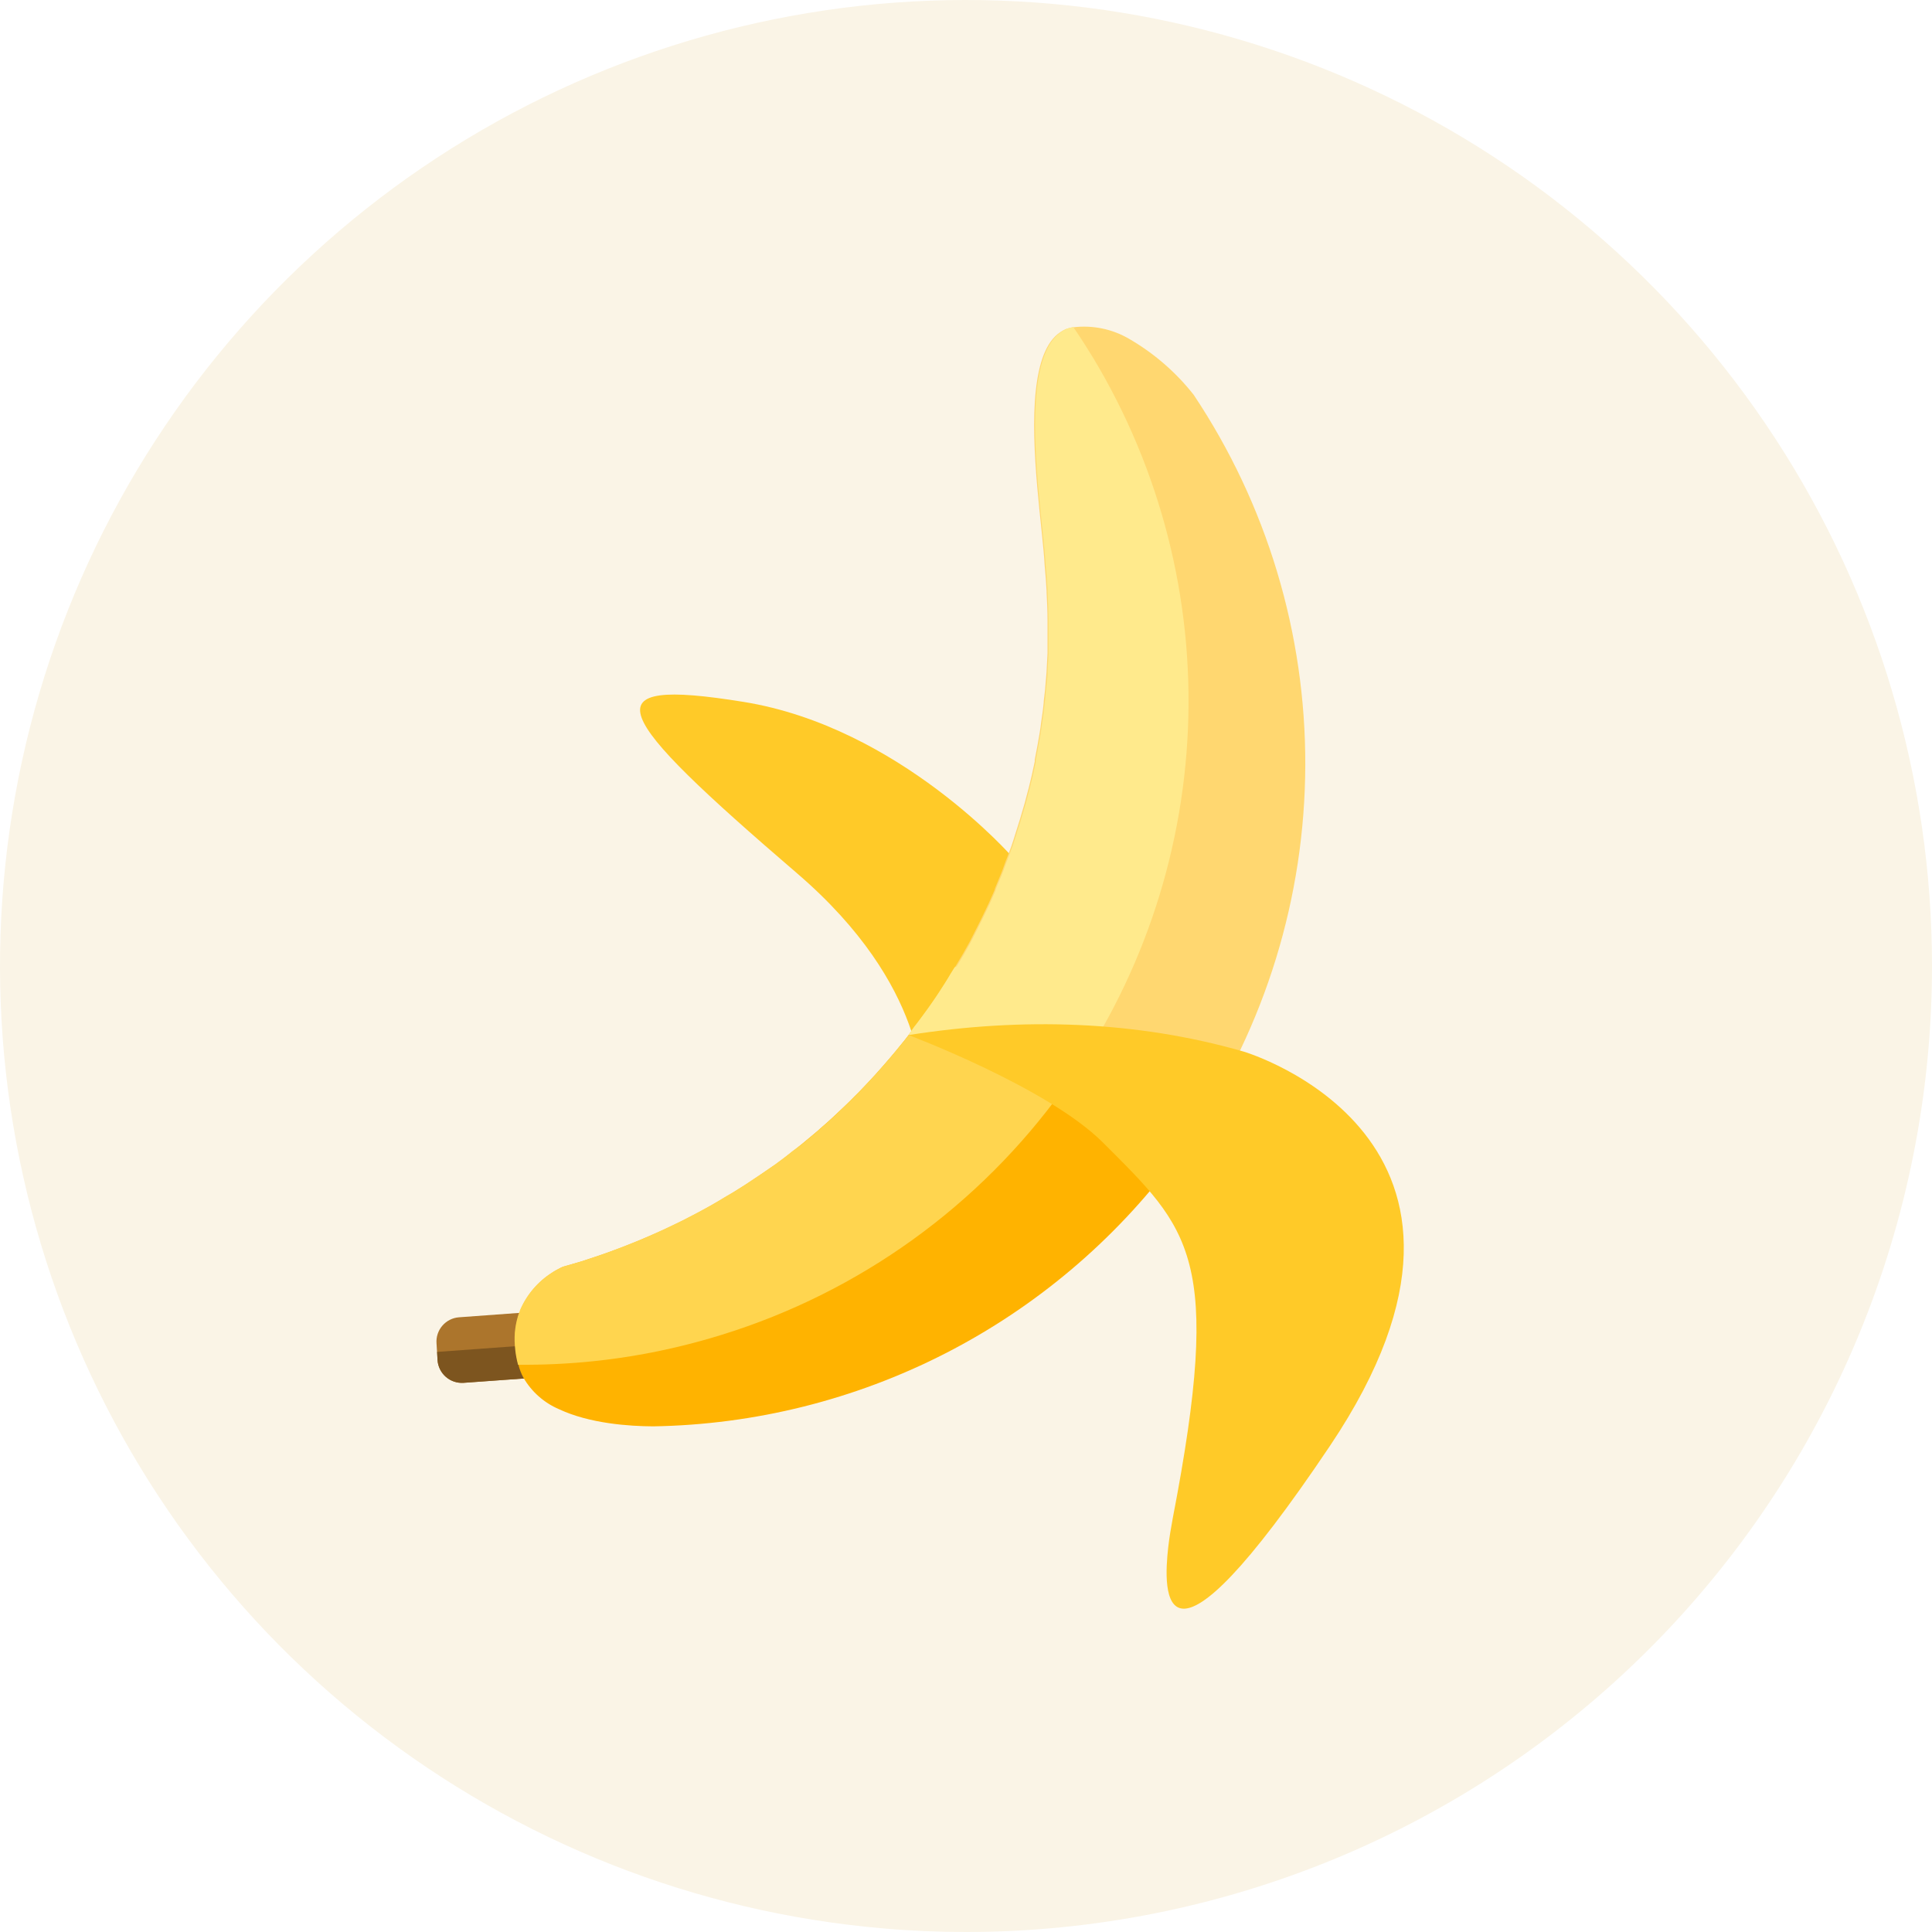
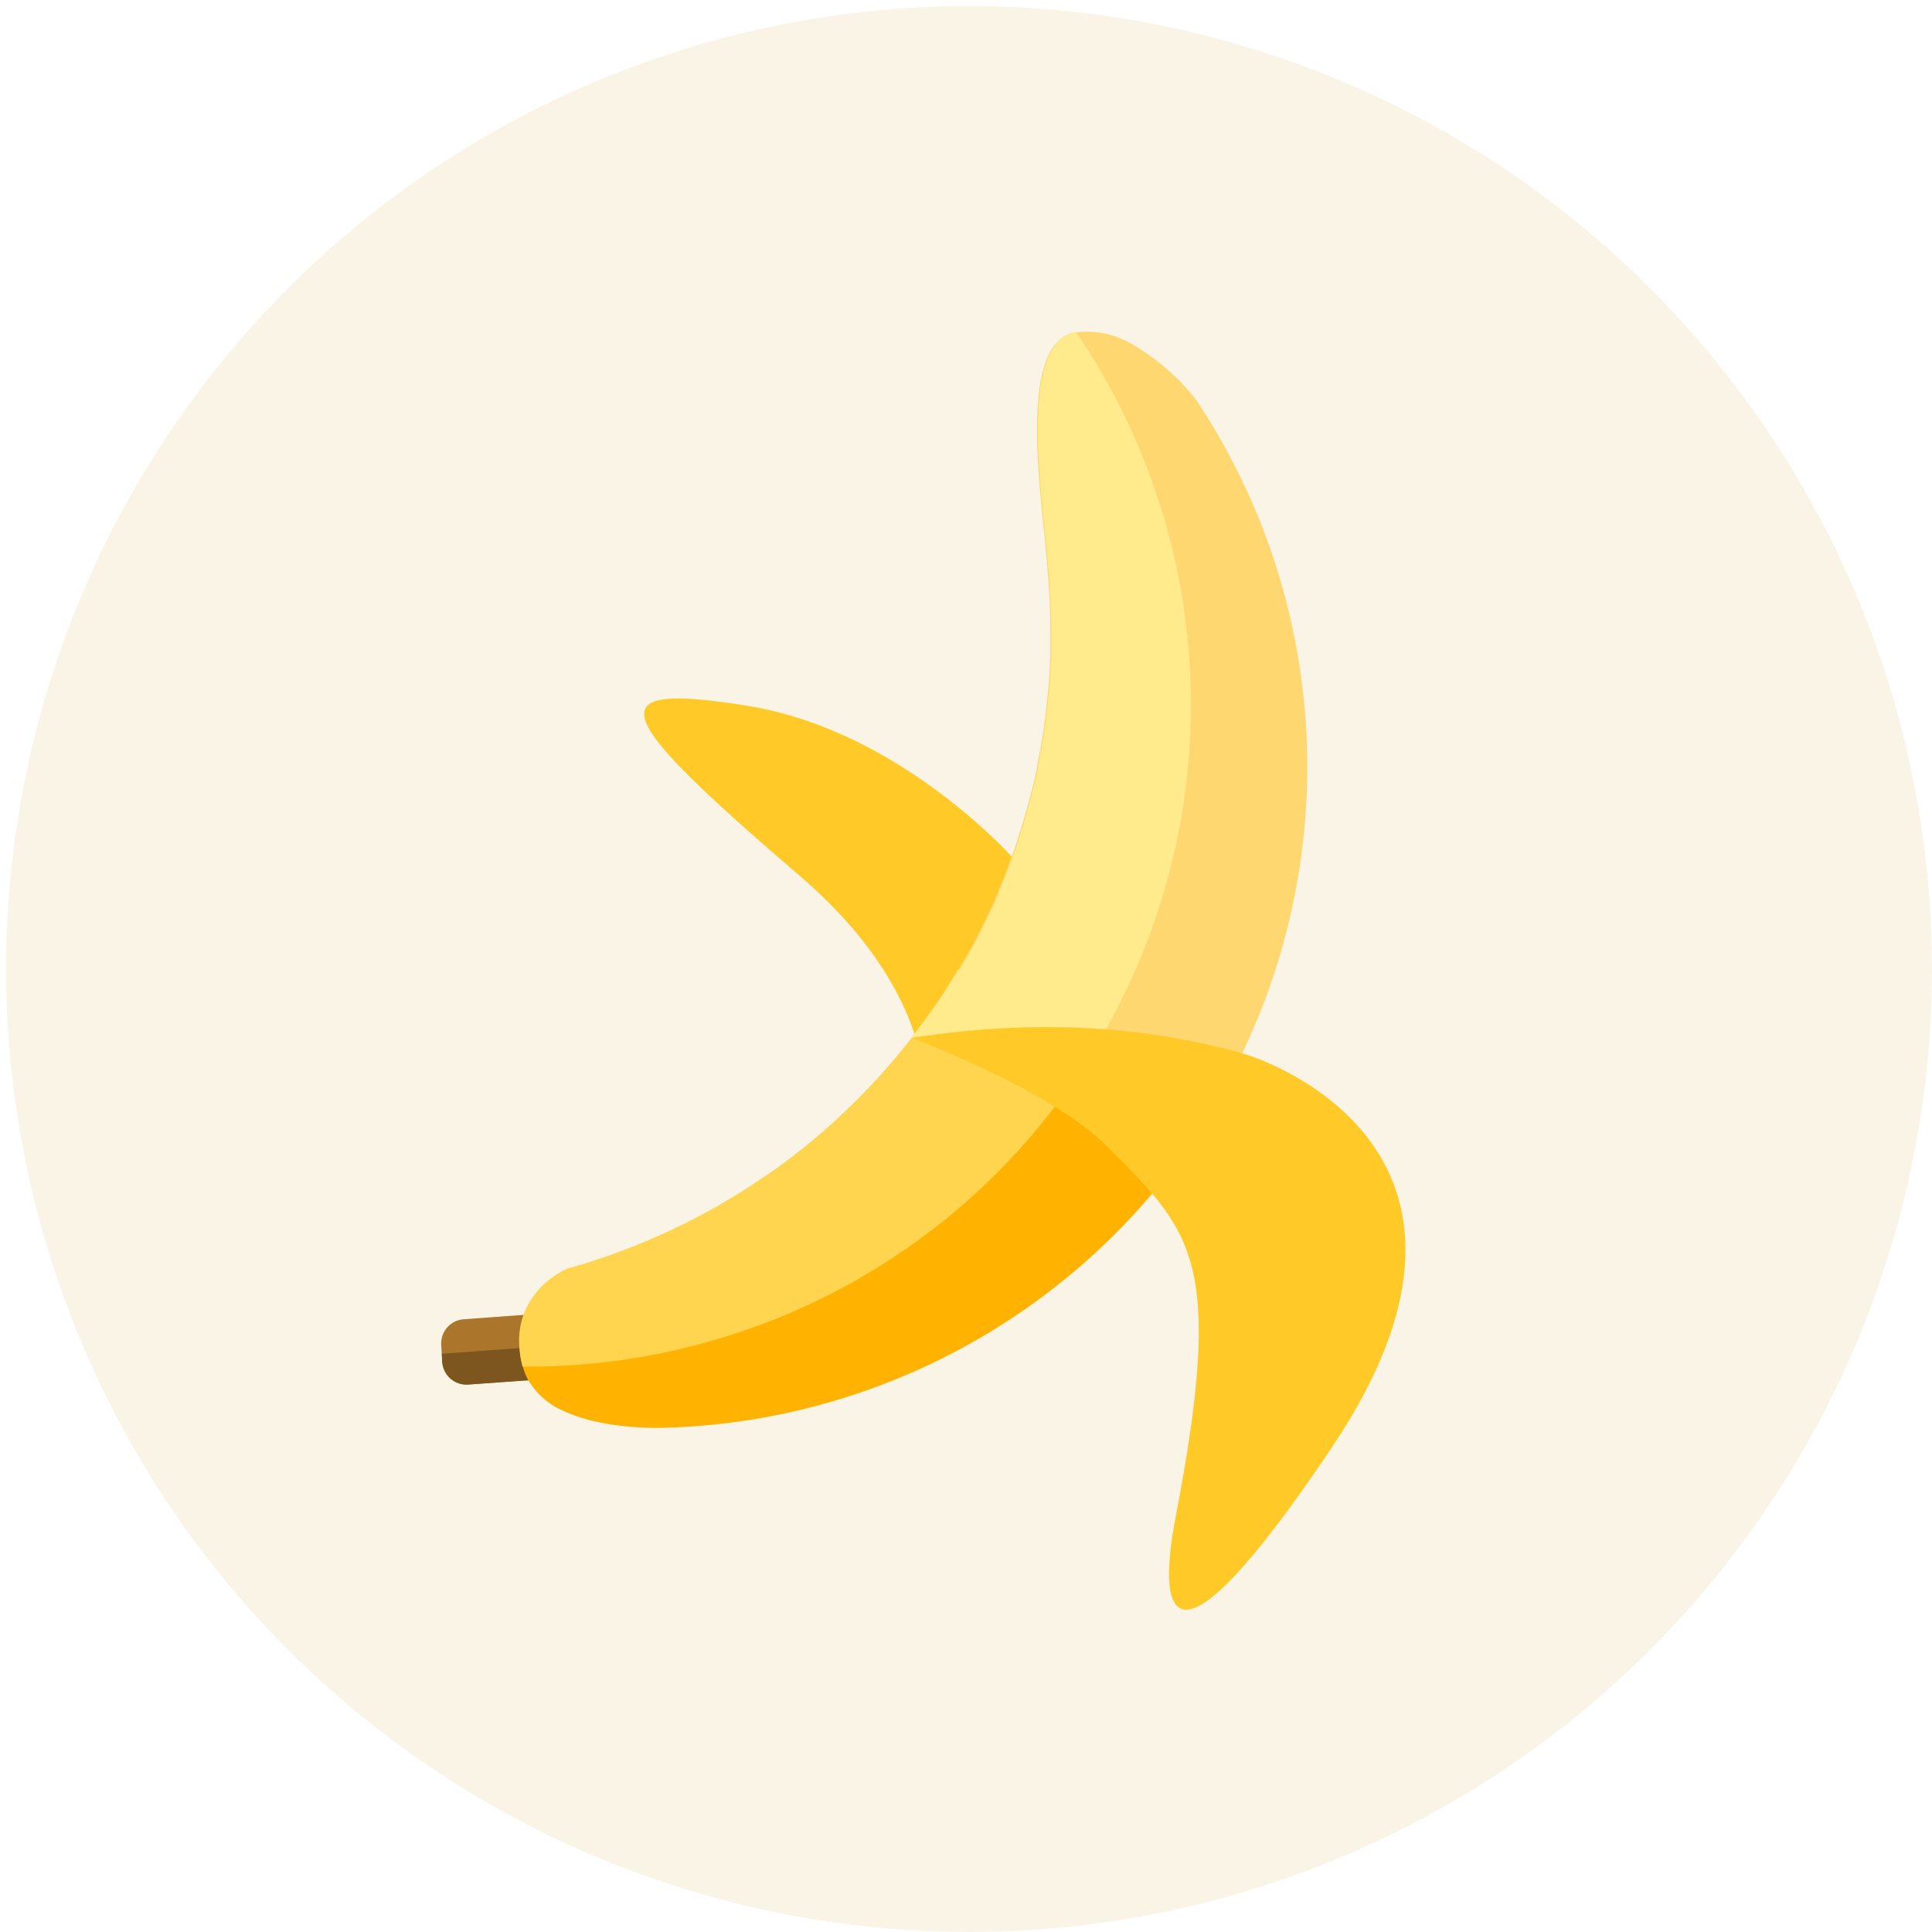
- <svg xmlns="http://www.w3.org/2000/svg" width="36" height="36" viewBox="0 0 36 36" fill="none">
-   <path d="M36 18C36 22.774 34.104 27.352 30.728 30.728C27.352 34.104 22.774 36 18 36C17.481 36 16.966 35.978 16.457 35.933C12.976 35.634 9.657 34.327 6.905 32.173C4.153 30.02 2.088 27.111 0.961 23.804C-0.165 20.496 -0.305 16.932 0.56 13.546C1.424 10.161 3.255 7.1 5.83 4.738C8.405 2.375 11.611 0.813 15.059 0.242C18.506 -0.329 22.045 0.116 25.244 1.522C28.443 2.928 31.163 5.235 33.073 8.161C34.983 11.087 36 14.506 36 18Z" fill="#FAF4E6" />
-   <path d="M17.172 20.299C17.172 20.299 17.308 18.384 14.859 16.279C11.356 13.27 10.954 12.609 13.857 13.079C16.761 13.549 18.875 15.982 18.875 15.982" fill="#FFCA28" />
-   <path d="M11.058 25.593L10.969 24.369L8.552 24.546C8.432 24.555 8.321 24.611 8.242 24.703C8.164 24.794 8.125 24.912 8.134 25.032L8.153 25.347C8.162 25.467 8.218 25.578 8.309 25.657C8.4 25.736 8.518 25.775 8.638 25.767L11.058 25.593Z" fill="#AC752C" />
-   <path d="M11.057 25.593L11.012 24.982L8.145 25.191L8.153 25.347C8.162 25.467 8.218 25.578 8.309 25.657C8.4 25.736 8.518 25.775 8.638 25.767L11.057 25.593Z" fill="#7D551F" />
-   <path d="M21.731 21.41C21.308 20.963 20.825 20.576 20.296 20.262C19.782 19.946 19.232 19.695 18.693 19.432C18.216 19.199 17.783 18.935 17.264 18.833L17.193 18.933C17.169 18.967 17.143 18.999 17.12 19.032C17.067 19.108 17.01 19.183 16.952 19.259L16.93 19.287L16.857 19.382C16.831 19.415 16.803 19.447 16.776 19.481C16.718 19.555 16.658 19.627 16.596 19.698C16.416 19.912 16.226 20.122 16.028 20.325C15.995 20.36 15.961 20.393 15.928 20.425C15.875 20.48 15.821 20.534 15.766 20.586L15.649 20.697C15.609 20.736 15.571 20.772 15.531 20.808L15.505 20.832C15.446 20.887 15.384 20.943 15.322 20.995L15.279 21.033C15.255 21.056 15.231 21.078 15.205 21.098L15.13 21.161C15.066 21.214 15.002 21.268 14.94 21.319C14.851 21.392 14.758 21.466 14.665 21.536C14.572 21.607 14.516 21.651 14.439 21.705L14.396 21.734L14.209 21.863C14.109 21.933 14.005 22.003 13.899 22.07C13.685 22.209 13.464 22.343 13.236 22.47C12.825 22.703 12.4 22.91 11.963 23.091C11.777 23.171 11.587 23.245 11.395 23.314C11.299 23.349 11.201 23.384 11.104 23.416C11.006 23.448 10.933 23.474 10.847 23.501C10.729 23.537 10.612 23.57 10.495 23.603C10.465 23.616 10.436 23.63 10.407 23.646C10.392 23.655 10.374 23.665 10.355 23.674L10.325 23.692L10.296 23.711C10.025 23.881 9.815 24.13 9.692 24.424C9.692 24.433 9.692 24.442 9.682 24.453C9.61 24.652 9.582 24.864 9.601 25.074C9.608 25.195 9.628 25.314 9.66 25.43C9.681 25.514 9.712 25.596 9.754 25.672C9.905 25.934 10.139 26.14 10.418 26.259C10.986 26.526 11.726 26.576 12.171 26.578C14.066 26.547 15.927 26.082 17.614 25.219C19.3 24.356 20.766 23.117 21.899 21.599C21.845 21.538 21.79 21.475 21.731 21.41Z" fill="#FFB300" />
-   <path d="M18.688 19.437C18.211 19.204 17.778 18.94 17.259 18.838L17.188 18.939C17.164 18.972 17.138 19.004 17.115 19.038C17.092 19.071 17.065 19.104 17.039 19.136C17.014 19.169 16.978 19.221 16.947 19.265L16.925 19.293L16.852 19.388C16.826 19.422 16.798 19.454 16.771 19.487C16.744 19.521 16.714 19.554 16.686 19.589L16.591 19.704C16.536 19.77 16.478 19.833 16.421 19.898C16.411 19.91 16.401 19.923 16.389 19.934L16.308 20.026C16.248 20.092 16.188 20.154 16.125 20.223L16.023 20.331C15.99 20.366 15.956 20.4 15.923 20.431C15.869 20.487 15.815 20.539 15.761 20.592L15.644 20.704C15.604 20.742 15.566 20.778 15.526 20.814L15.5 20.839C15.441 20.894 15.379 20.948 15.316 21.002L15.274 21.039L15.2 21.105L15.125 21.168C15.061 21.22 14.996 21.274 14.935 21.326L14.761 21.454L14.66 21.536C14.585 21.591 14.511 21.651 14.434 21.705L14.391 21.734L14.204 21.863C14.155 21.897 14.105 21.928 14.054 21.962L13.894 22.07C13.817 22.12 13.74 22.166 13.663 22.215L13.534 22.289C13.434 22.351 13.332 22.411 13.23 22.47L13.022 22.583L12.71 22.745L12.494 22.849C12.387 22.901 12.278 22.951 12.166 23L11.957 23.091C11.828 23.142 11.71 23.192 11.586 23.239L11.443 23.293C11.425 23.3 11.405 23.307 11.389 23.314C11.293 23.349 11.195 23.384 11.097 23.416L10.841 23.501C10.722 23.537 10.605 23.57 10.488 23.603C10.459 23.616 10.429 23.63 10.401 23.646C10.386 23.655 10.368 23.665 10.348 23.674L10.319 23.692L10.289 23.711C10.019 23.881 9.808 24.13 9.685 24.424C9.685 24.433 9.685 24.442 9.675 24.453C9.604 24.652 9.576 24.864 9.594 25.074C9.602 25.195 9.622 25.314 9.653 25.43H9.674C10.133 25.434 10.592 25.412 11.049 25.365C11.712 25.297 12.368 25.174 13.012 24.999C13.159 24.96 13.307 24.916 13.455 24.87C16.018 24.076 18.252 22.466 19.817 20.286C19.871 20.212 19.922 20.135 19.974 20.059C19.552 19.842 19.118 19.64 18.688 19.437Z" fill="#FFD54F" />
-   <path d="M22.221 21.147L19.811 20.299L16.93 19.287L16.952 19.259C16.983 19.216 17.015 19.174 17.044 19.13C17.074 19.086 17.095 19.064 17.12 19.031C17.146 18.998 17.169 18.966 17.194 18.932C17.257 18.846 17.319 18.761 17.378 18.675C17.418 18.619 17.456 18.56 17.494 18.503C17.57 18.386 17.645 18.271 17.714 18.152C17.739 18.113 17.764 18.073 17.788 18.033L17.81 17.996L17.939 17.78C17.982 17.703 18.024 17.627 18.067 17.552L18.203 17.284C18.241 17.209 18.279 17.134 18.315 17.058C18.351 16.982 18.391 16.896 18.431 16.815C18.442 16.788 18.455 16.762 18.465 16.737C18.49 16.683 18.513 16.629 18.536 16.573V16.562C18.568 16.482 18.603 16.404 18.635 16.323C18.643 16.305 18.651 16.287 18.657 16.269L18.675 16.224C18.697 16.166 18.716 16.111 18.736 16.054C18.757 15.998 18.774 15.963 18.789 15.918C18.805 15.873 18.824 15.826 18.841 15.78L18.853 15.745C18.862 15.716 18.873 15.687 18.882 15.657C18.891 15.628 18.901 15.6 18.91 15.568C18.974 15.37 19.035 15.173 19.091 14.974C19.118 14.873 19.145 14.774 19.171 14.672C19.208 14.528 19.241 14.384 19.271 14.236L19.281 14.192C19.281 14.179 19.281 14.167 19.281 14.156C19.316 13.986 19.346 13.815 19.375 13.642C19.384 13.584 19.393 13.526 19.399 13.468C19.406 13.411 19.415 13.354 19.424 13.295C19.433 13.236 19.441 13.166 19.448 13.091C19.448 13.048 19.457 13.008 19.461 12.962C19.471 12.889 19.477 12.813 19.483 12.737C19.489 12.662 19.494 12.609 19.5 12.534C19.507 12.416 19.512 12.297 19.519 12.177C19.519 12.117 19.519 12.049 19.519 11.993C19.519 11.97 19.519 11.947 19.519 11.925C19.52 11.902 19.52 11.879 19.519 11.856C19.519 11.811 19.519 11.765 19.519 11.72C19.519 11.675 19.519 11.614 19.519 11.563C19.519 11.388 19.511 11.216 19.502 11.041C19.502 11.032 19.502 11.023 19.502 11.014C19.493 10.856 19.482 10.697 19.466 10.537C19.433 9.88 19.182 8.352 19.302 7.266C19.357 6.771 19.489 6.366 19.757 6.19C19.79 6.167 19.825 6.147 19.862 6.131C19.901 6.118 19.941 6.108 19.981 6.1H19.988C20.355 6.053 20.727 6.129 21.045 6.317C21.506 6.585 21.912 6.937 22.242 7.356C23.606 9.4 24.33 11.804 24.322 14.261C24.315 16.718 23.577 19.117 22.201 21.154L22.221 21.147Z" fill="#FFD770" />
-   <path d="M19.811 20.299C21.227 18.334 22.035 15.996 22.136 13.575C22.237 11.155 21.625 8.758 20.377 6.681C20.303 6.56 20.227 6.438 20.15 6.319C20.101 6.243 20.048 6.167 19.999 6.094C19.959 6.101 19.919 6.112 19.88 6.125C19.843 6.141 19.808 6.161 19.775 6.184C19.507 6.362 19.375 6.765 19.32 7.259C19.2 8.341 19.448 9.874 19.484 10.53C19.5 10.691 19.511 10.85 19.52 11.008C19.52 11.017 19.52 11.026 19.52 11.035C19.529 11.21 19.536 11.382 19.537 11.557C19.537 11.572 19.537 11.59 19.537 11.604V11.729C19.537 11.774 19.537 11.82 19.537 11.865C19.538 11.888 19.538 11.911 19.537 11.934C19.537 11.956 19.537 11.979 19.537 12.002C19.537 12.064 19.537 12.131 19.537 12.186C19.53 12.306 19.525 12.425 19.518 12.543C19.518 12.611 19.509 12.68 19.501 12.746C19.493 12.813 19.487 12.898 19.479 12.971C19.479 13.014 19.47 13.053 19.466 13.1C19.459 13.169 19.451 13.237 19.442 13.304C19.433 13.371 19.425 13.421 19.417 13.477C19.41 13.534 19.402 13.593 19.393 13.651C19.363 13.82 19.334 13.991 19.299 14.165C19.299 14.176 19.299 14.188 19.299 14.201L19.289 14.246C19.259 14.393 19.226 14.537 19.189 14.681C19.163 14.783 19.136 14.882 19.109 14.983C19.052 15.182 18.992 15.38 18.928 15.576C18.919 15.609 18.91 15.637 18.9 15.666C18.889 15.696 18.88 15.726 18.871 15.754L18.858 15.789C18.842 15.835 18.825 15.881 18.807 15.927C18.789 15.973 18.773 16.018 18.755 16.063C18.736 16.108 18.715 16.175 18.693 16.233L18.675 16.278C18.669 16.296 18.661 16.314 18.653 16.332C18.621 16.413 18.586 16.491 18.554 16.571V16.582C18.531 16.638 18.508 16.692 18.483 16.746C18.473 16.771 18.46 16.797 18.449 16.824C18.409 16.905 18.372 16.987 18.333 17.067C18.295 17.146 18.259 17.218 18.221 17.293L18.085 17.561C18.042 17.636 18 17.712 17.957 17.789L17.828 18.005L17.788 18.024C17.764 18.064 17.739 18.104 17.714 18.143C17.645 18.262 17.57 18.377 17.494 18.494C17.456 18.551 17.418 18.61 17.378 18.666C17.319 18.752 17.257 18.838 17.194 18.923C17.169 18.957 17.143 18.989 17.12 19.022C17.097 19.056 17.07 19.089 17.044 19.121C17.019 19.153 16.983 19.206 16.952 19.25L16.93 19.278L19.811 20.299Z" fill="#FFEA8C" />
-   <path d="M16.93 19.287C16.93 19.287 19.52 20.259 20.55 21.288C22.172 22.91 22.795 23.408 21.852 28.293C21.819 28.471 21.789 28.65 21.768 28.831C21.677 29.643 21.587 31.701 24.785 26.937C28.63 21.207 23.177 19.596 23.177 19.596C21.172 19.017 19.044 18.954 16.93 19.287Z" fill="#FFCA28" />
+ <svg xmlns="http://www.w3.org/2000/svg" width="317" height="317" overflow="hidden">
+   <defs>
+     <clipPath id="clip0">
+       <rect x="481" y="201" width="317" height="317" />
+     </clipPath>
+     <clipPath id="clip1">
+       <rect x="482" y="202" width="316" height="316" />
+     </clipPath>
+     <clipPath id="clip2">
+       <rect x="482" y="202" width="316" height="316" />
+     </clipPath>
+     <clipPath id="clip3">
+       <rect x="482" y="202" width="316" height="316" />
+     </clipPath>
+   </defs>
+   <g clip-path="url(#clip0)" transform="translate(-481 -201)">
+     <g clip-path="url(#clip1)">
+       <g clip-path="url(#clip2)">
+         <g clip-path="url(#clip3)">
+           <path d="M798 360.003C798 401.906 781.354 442.093 751.723 471.724 722.092 501.354 681.904 518 640 518 635.441 518 630.926 517.804 626.457 517.413 595.898 514.784 566.764 503.317 542.611 484.411 518.458 465.505 500.33 439.979 490.44 410.945 480.549 381.911 479.323 350.627 486.912 320.908 494.5 291.19 510.575 264.323 533.175 243.585 555.774 222.847 583.921 209.136 614.181 204.124 644.442 199.112 675.506 203.016 703.585 215.359 731.665 227.703 755.544 247.952 772.309 273.637 789.074 299.322 798.001 329.33 798 360.003Z" fill="#FAF4E6" fill-rule="nonzero" fill-opacity="1" />
+           <path d="M632.729 380.181C632.729 380.181 633.925 363.367 612.431 344.895 581.679 318.485 578.149 312.677 603.635 316.805 629.121 320.932 647.683 342.291 647.683 342.291" fill="#FFCA28" fill-rule="nonzero" fill-opacity="1" />
+           <path d="M579.061 426.654 578.283 415.907 557.071 417.463C556.018 417.541 555.039 418.033 554.35 418.833 553.661 419.633 553.317 420.673 553.394 421.726L553.564 424.489C553.642 425.542 554.134 426.522 554.933 427.213 555.732 427.905 556.773 428.251 557.826 428.176L579.061 426.654Z" fill="#AC752C" fill-rule="nonzero" fill-opacity="1" />
+           <path d="M579.06 426.654 578.665 421.286 553.495 423.124 553.563 424.489C553.641 425.542 554.133 426.522 554.932 427.213 555.731 427.904 556.772 428.251 557.826 428.176L579.06 426.654Z" fill="#7D551F" fill-rule="nonzero" fill-opacity="1" />
+           <path d="M672.75 389.936C669.037 386.009 664.798 382.616 660.153 379.854 655.642 377.08 650.816 374.881 646.079 372.569 641.896 370.528 638.095 368.205 633.54 367.315L632.919 368.194C632.705 368.487 632.479 368.769 632.276 369.062 631.814 369.728 631.306 370.381 630.799 371.047L630.608 371.295 629.964 372.129C629.739 372.422 629.491 372.704 629.254 372.998 628.747 373.652 628.217 374.283 627.675 374.904 626.097 376.787 624.427 378.625 622.691 380.407 622.398 380.715 622.105 381.008 621.812 381.286 621.349 381.772 620.875 382.245 620.39 382.696L619.364 383.677C619.015 384.015 618.676 384.331 618.327 384.647L618.101 384.861C617.582 385.346 617.041 385.831 616.489 386.293L616.117 386.62C615.909 386.824 615.691 387.016 615.463 387.195L614.809 387.748C614.244 388.21 613.681 388.684 613.139 389.135 612.361 389.778 611.538 390.42 610.726 391.041 609.914 391.661 609.418 392.044 608.741 392.518L608.369 392.778 606.723 393.905C605.843 394.526 604.93 395.135 604.005 395.721 602.126 396.947 600.186 398.119 598.186 399.239 594.576 401.282 590.844 403.101 587.01 404.686 585.375 405.385 583.706 406.039 582.026 406.649 581.18 406.952 580.323 407.257 579.467 407.54 578.609 407.821 577.967 408.047 577.211 408.283 576.173 408.599 575.147 408.892 574.121 409.185 573.858 409.294 573.602 409.418 573.354 409.558 573.219 409.637 573.061 409.727 572.892 409.806L572.632 409.964 572.373 410.133C570.002 411.62 568.15 413.808 567.073 416.392 567.073 416.471 567.073 416.549 566.983 416.639 566.355 418.386 566.113 420.249 566.272 422.098 566.339 423.153 566.513 424.201 566.791 425.222 566.975 425.96 567.251 426.672 567.614 427.341 568.948 429.646 570.994 431.454 573.444 432.495 578.429 434.841 584.925 435.281 588.838 435.292 605.464 435.021 621.807 430.941 636.61 423.365 651.413 415.79 664.282 404.92 674.227 391.594 673.753 391.052 673.269 390.499 672.75 389.936Z" fill="#FFB300" fill-rule="nonzero" fill-opacity="1" />
+           <path d="M646.035 372.615C641.851 370.573 638.051 368.25 633.495 367.359L632.875 368.239C632.661 368.532 632.435 368.814 632.232 369.107 632.029 369.4 631.792 369.693 631.566 369.975 631.342 370.258 631.026 370.719 630.754 371.103L630.563 371.351 629.92 372.185C629.695 372.478 629.446 372.761 629.209 373.054 628.973 373.347 628.714 373.641 628.465 373.945L627.631 374.96C627.146 375.535 626.638 376.088 626.143 376.663 626.052 376.764 625.962 376.877 625.861 376.978L625.15 377.779C624.62 378.366 624.09 378.906 623.537 379.516L622.646 380.463C622.353 380.771 622.06 381.064 621.767 381.342 621.294 381.828 620.82 382.29 620.346 382.752L619.32 383.733C618.97 384.071 618.632 384.387 618.282 384.703L618.056 384.917C617.539 385.402 616.997 385.876 616.444 386.35L616.072 386.677 615.418 387.251 614.764 387.805C614.2 388.267 613.636 388.74 613.095 389.191L611.572 390.319 610.681 391.041C610.027 391.525 609.373 392.044 608.697 392.518L608.325 392.777 606.679 393.905C606.249 394.21 605.81 394.48 605.359 394.773L603.96 395.721C603.284 396.161 602.608 396.566 601.931 396.995L600.803 397.649C599.923 398.19 599.021 398.721 598.13 399.239L596.303 400.231 593.563 401.652 591.669 402.566C590.729 403.017 589.77 403.457 588.793 403.885L586.955 404.686C585.827 405.137 584.79 405.577 583.696 405.983L582.444 406.456C582.286 406.524 582.106 406.58 581.97 406.648 581.125 406.952 580.267 407.257 579.411 407.539L577.156 408.283C576.118 408.599 575.092 408.892 574.065 409.185 573.802 409.294 573.546 409.418 573.299 409.558 573.163 409.637 573.005 409.727 572.836 409.806L572.577 409.964 572.317 410.133C569.945 411.62 568.094 413.807 567.017 416.392 567.017 416.47 567.017 416.549 566.927 416.639 566.299 418.386 566.057 420.248 566.216 422.098 566.284 423.153 566.457 424.201 566.735 425.222L566.916 425.222C570.945 425.254 574.973 425.062 578.982 424.647 584.804 424.047 590.567 422.973 596.213 421.432 597.51 421.094 598.807 420.711 600.104 420.304 622.602 413.329 642.209 399.202 655.947 380.069 656.421 379.414 656.873 378.738 657.323 378.073 653.625 376.166 649.813 374.396 646.035 372.615Z" fill="#FFD54F" fill-rule="nonzero" fill-opacity="1" />
+           <path d="M677.048 387.624 655.892 380.181 630.61 371.295 630.801 371.047C631.071 370.675 631.354 370.302 631.613 369.919 631.873 369.536 632.053 369.344 632.278 369.051 632.504 368.758 632.707 368.476 632.921 368.183 633.477 367.43 634.019 366.679 634.545 365.927 634.895 365.431 635.221 364.912 635.56 364.416 636.226 363.39 636.88 362.375 637.489 361.338 637.713 360.987 637.928 360.638 638.143 360.289L638.334 359.961 639.462 358.067C639.838 357.39 640.213 356.725 640.59 356.071L641.785 353.714C642.112 353.06 642.45 352.395 642.766 351.73 643.082 351.064 643.431 350.308 643.781 349.598 643.882 349.361 643.995 349.136 644.085 348.91 644.299 348.436 644.503 347.963 644.706 347.478L644.706 347.377C644.988 346.677 645.292 345.99 645.574 345.279 645.648 345.125 645.712 344.967 645.765 344.806L645.923 344.411C646.115 343.903 646.284 343.418 646.465 342.922 646.646 342.426 646.791 342.121 646.927 341.726 647.063 341.332 647.232 340.914 647.379 340.509L647.491 340.204C647.57 339.956 647.66 339.697 647.739 339.437 647.818 339.178 647.908 338.93 647.987 338.648 648.551 336.919 649.081 335.183 649.577 333.438 649.814 332.548 650.051 331.678 650.276 330.788 650.604 329.525 650.897 328.262 651.156 326.965L651.246 326.571C651.246 326.457 651.246 326.357 651.246 326.255 651.551 324.766 651.81 323.266 652.069 321.744 652.148 321.236 652.227 320.729 652.284 320.222 652.34 319.714 652.419 319.218 652.498 318.699 652.577 318.18 652.644 317.572 652.712 316.906 652.712 316.534 652.791 316.184 652.825 315.778 652.916 315.136 652.96 314.471 653.017 313.805 653.073 313.14 653.118 312.677 653.163 312.023 653.231 310.986 653.276 309.937 653.333 308.888 653.333 308.358 653.333 307.76 653.333 307.275 653.333 307.073 653.333 306.87 653.333 306.678 653.344 306.475 653.344 306.271 653.333 306.068 653.333 305.674 653.333 305.268 653.333 304.874 653.333 304.479 653.333 303.949 653.333 303.497 653.333 301.964 653.265 300.452 653.186 298.919 653.186 298.84 653.186 298.761 653.186 298.682 653.107 297.295 653.005 295.897 652.87 294.487 652.577 288.725 650.378 275.316 651.427 265.776 651.911 261.434 653.073 257.882 655.419 256.337 655.708 256.132 656.018 255.958 656.343 255.818 656.686 255.703 657.037 255.613 657.392 255.548L657.448 255.548C660.668 255.131 663.934 255.802 666.729 257.454 670.775 259.803 674.34 262.895 677.24 266.565 689.205 284.51 695.56 305.61 695.495 327.178 695.431 348.746 688.95 369.807 676.879 387.681L677.048 387.624Z" fill="#FFD770" fill-rule="nonzero" fill-opacity="1" />
+           <path d="M655.892 380.182C668.323 362.927 675.42 342.407 676.304 321.159 677.188 299.912 671.82 278.872 660.866 260.645 660.212 259.585 659.546 258.514 658.87 257.465 658.441 256.8 657.979 256.134 657.55 255.492 657.195 255.557 656.844 255.647 656.501 255.762 656.176 255.902 655.866 256.076 655.577 256.281 653.231 257.849 652.069 261.378 651.585 265.72 650.536 275.215 652.712 288.669 653.028 294.431 653.163 295.841 653.265 297.239 653.344 298.627 653.344 298.705 653.344 298.784 653.344 298.863 653.423 300.397 653.479 301.908 653.491 303.441 653.491 303.576 653.491 303.734 653.491 303.859L653.491 304.953C653.491 305.348 653.491 305.753 653.491 306.148 653.502 306.351 653.502 306.554 653.491 306.757 653.491 306.949 653.491 307.152 653.491 307.354 653.491 307.896 653.491 308.482 653.491 308.967 653.434 310.016 653.389 311.065 653.321 312.102 653.321 312.7 653.242 313.298 653.175 313.884 653.107 314.471 653.051 315.215 652.983 315.857 652.983 316.23 652.904 316.579 652.87 316.985 652.802 317.595 652.735 318.191 652.656 318.779 652.577 319.365 652.509 319.805 652.442 320.301 652.374 320.797 652.306 321.315 652.227 321.823 651.968 323.312 651.709 324.812 651.404 326.334 651.404 326.436 651.404 326.536 651.404 326.65L651.314 327.045C651.055 328.341 650.762 329.604 650.434 330.867 650.209 331.758 649.972 332.626 649.735 333.517 649.239 335.269 648.709 337.006 648.145 338.727 648.066 339.009 647.987 339.257 647.897 339.517 647.807 339.776 647.728 340.036 647.649 340.283L647.536 340.588C647.389 340.994 647.243 341.4 647.085 341.806 646.927 342.212 646.781 342.607 646.623 343.001 646.465 343.396 646.273 343.982 646.081 344.49L645.923 344.885C645.87 345.046 645.806 345.204 645.732 345.358 645.45 346.069 645.146 346.757 644.864 347.456L644.864 347.557C644.66 348.042 644.457 348.516 644.243 348.989 644.153 349.215 644.04 349.44 643.939 349.677 643.589 350.387 643.262 351.11 642.924 351.809 642.586 352.508 642.27 353.139 641.943 353.793L640.747 356.15C640.371 356.804 639.996 357.469 639.62 358.146L638.492 360.041 638.143 360.21C637.928 360.56 637.713 360.909 637.489 361.259 636.88 362.296 636.226 363.311 635.56 364.337 635.221 364.834 634.895 365.353 634.545 365.849 634.019 366.6 633.477 367.352 632.921 368.104 632.707 368.397 632.481 368.679 632.278 368.973 632.075 369.266 631.838 369.559 631.613 369.841 631.387 370.123 631.071 370.585 630.801 370.968L630.61 371.216 655.892 380.182Z" fill="#FFEA8C" fill-rule="nonzero" fill-opacity="1" />
+           <path d="M630.61 371.296C630.61 371.296 653.344 379.832 662.388 388.865 676.619 403.097 682.089 407.472 673.811 450.347 673.518 451.915 673.259 453.482 673.078 455.072 672.278 462.2 671.489 480.265 699.557 438.451 733.309 388.155 685.438 374.014 685.438 374.014 667.846 368.928 649.16 368.375 630.61 371.296Z" fill="#FFCA28" fill-rule="nonzero" fill-opacity="1" />
+         </g>
+       </g>
+     </g>
+   </g>
</svg>
